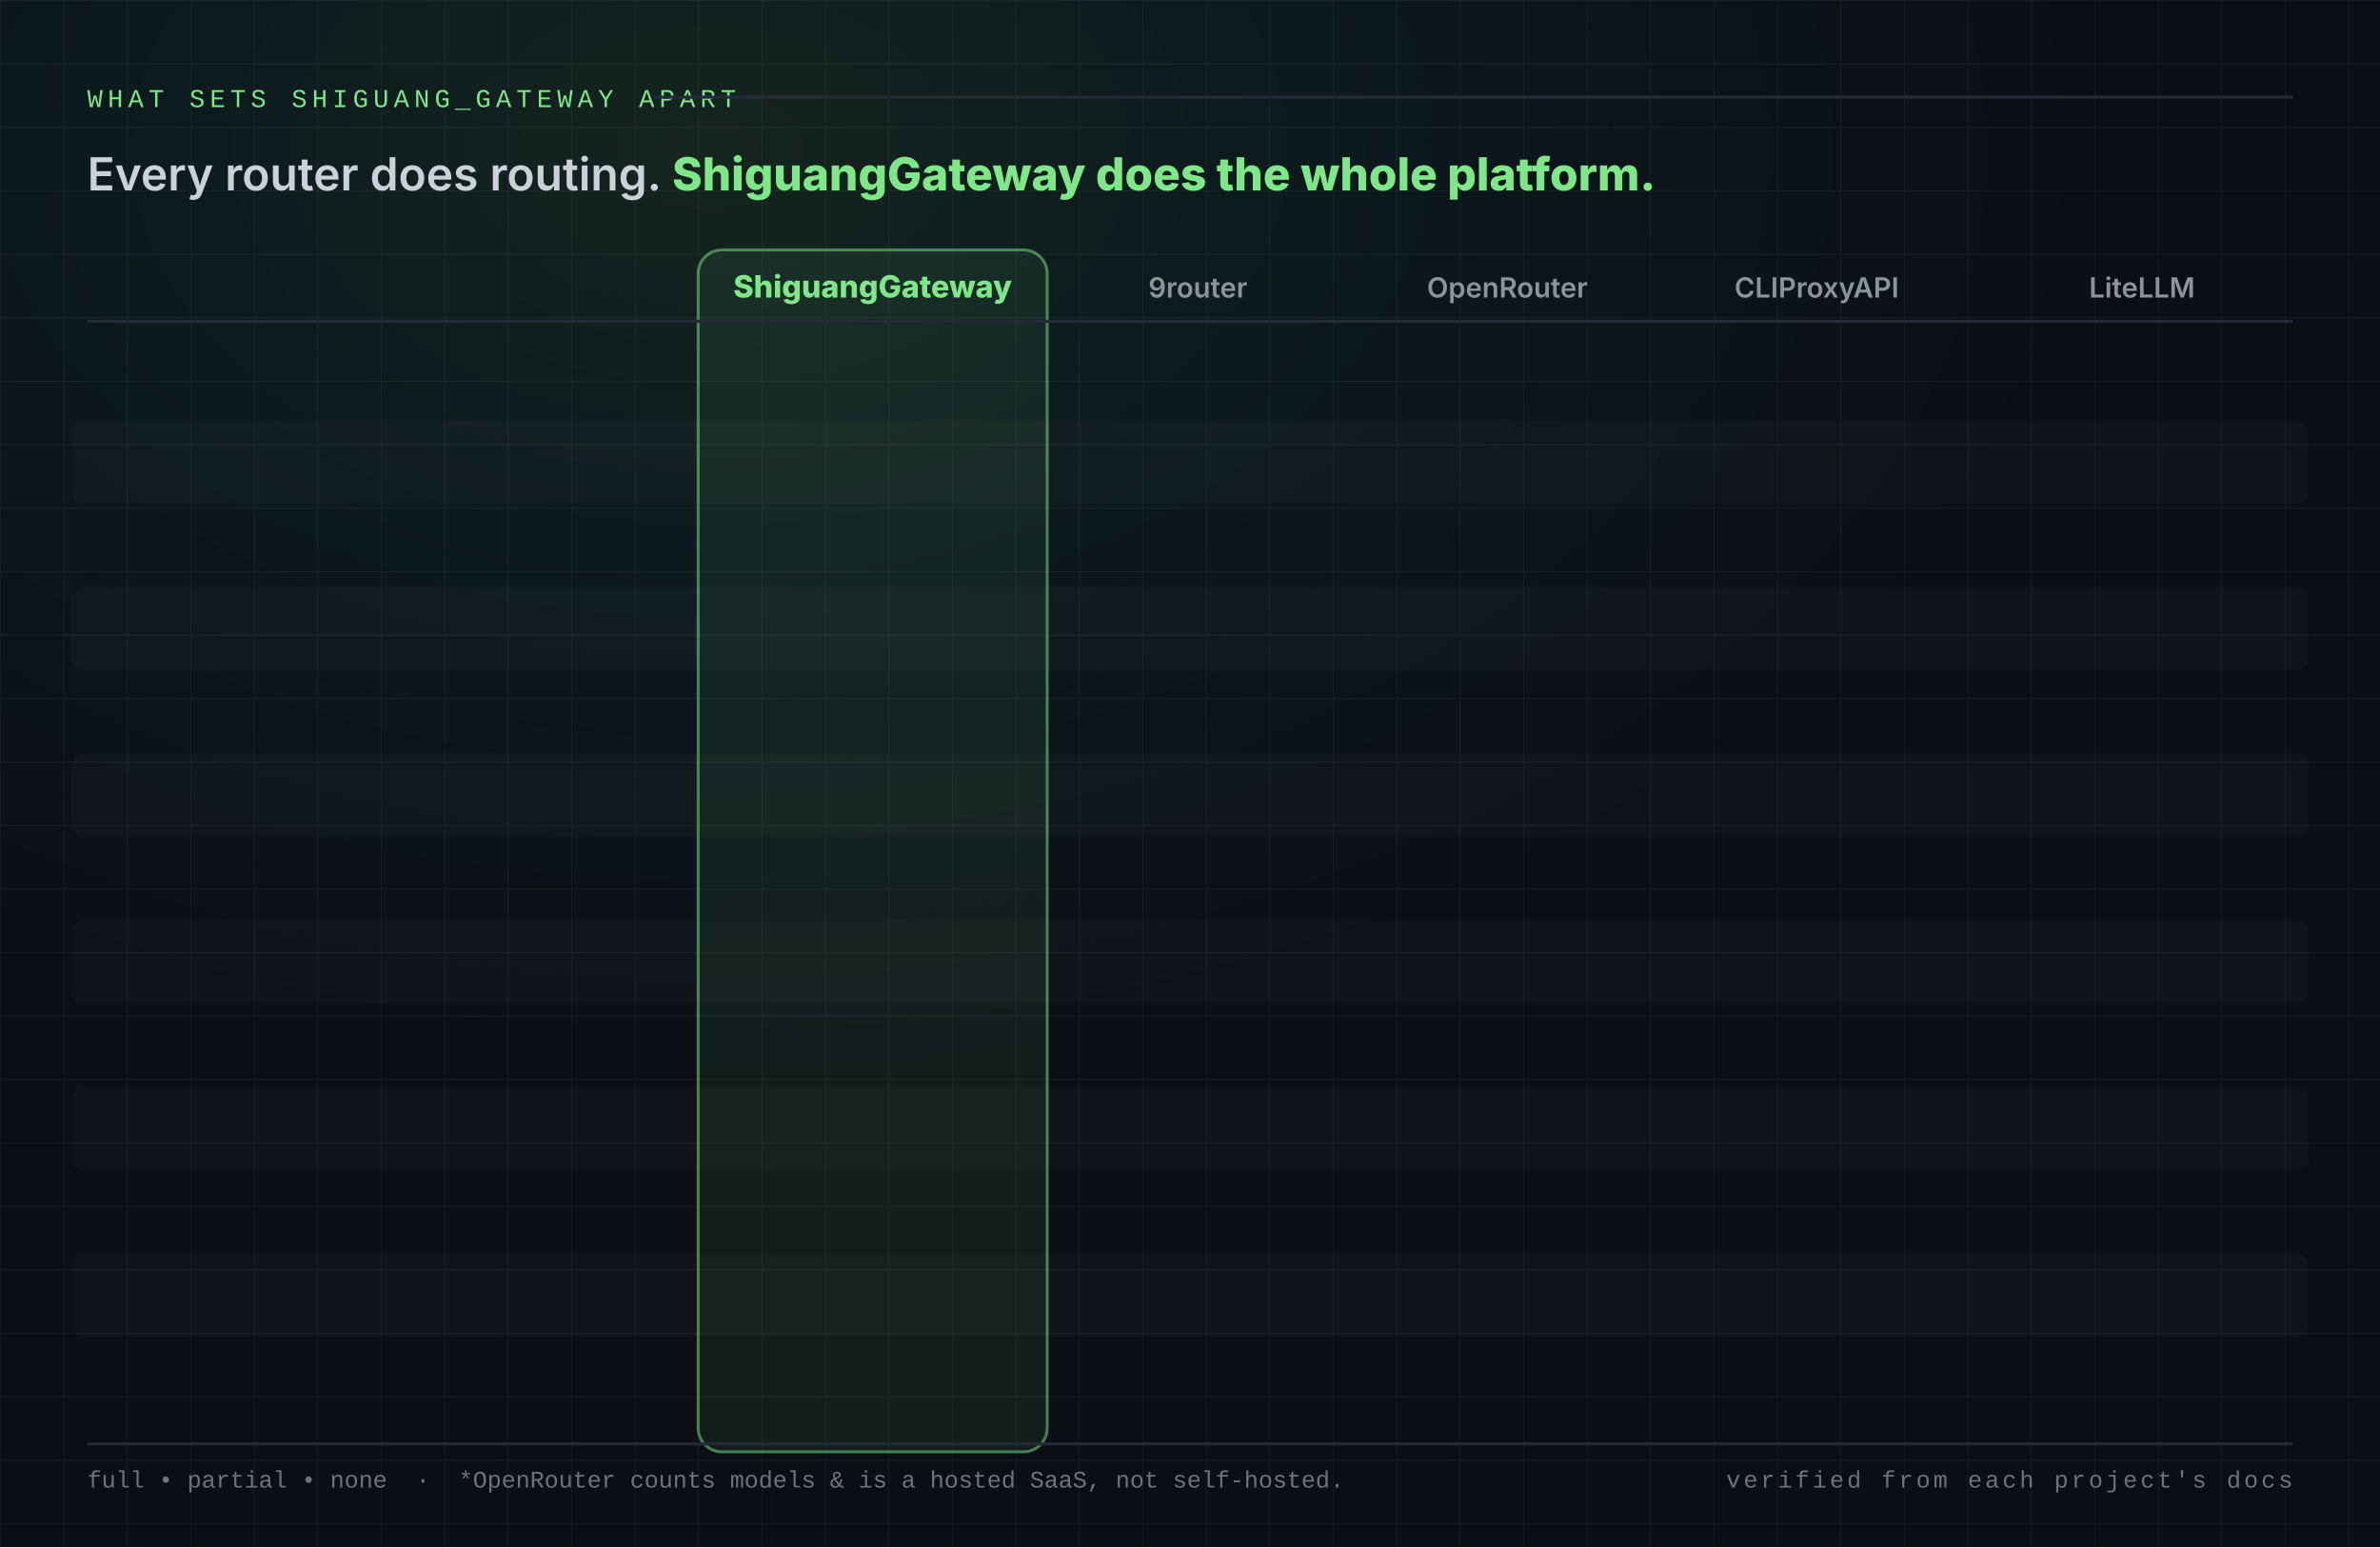
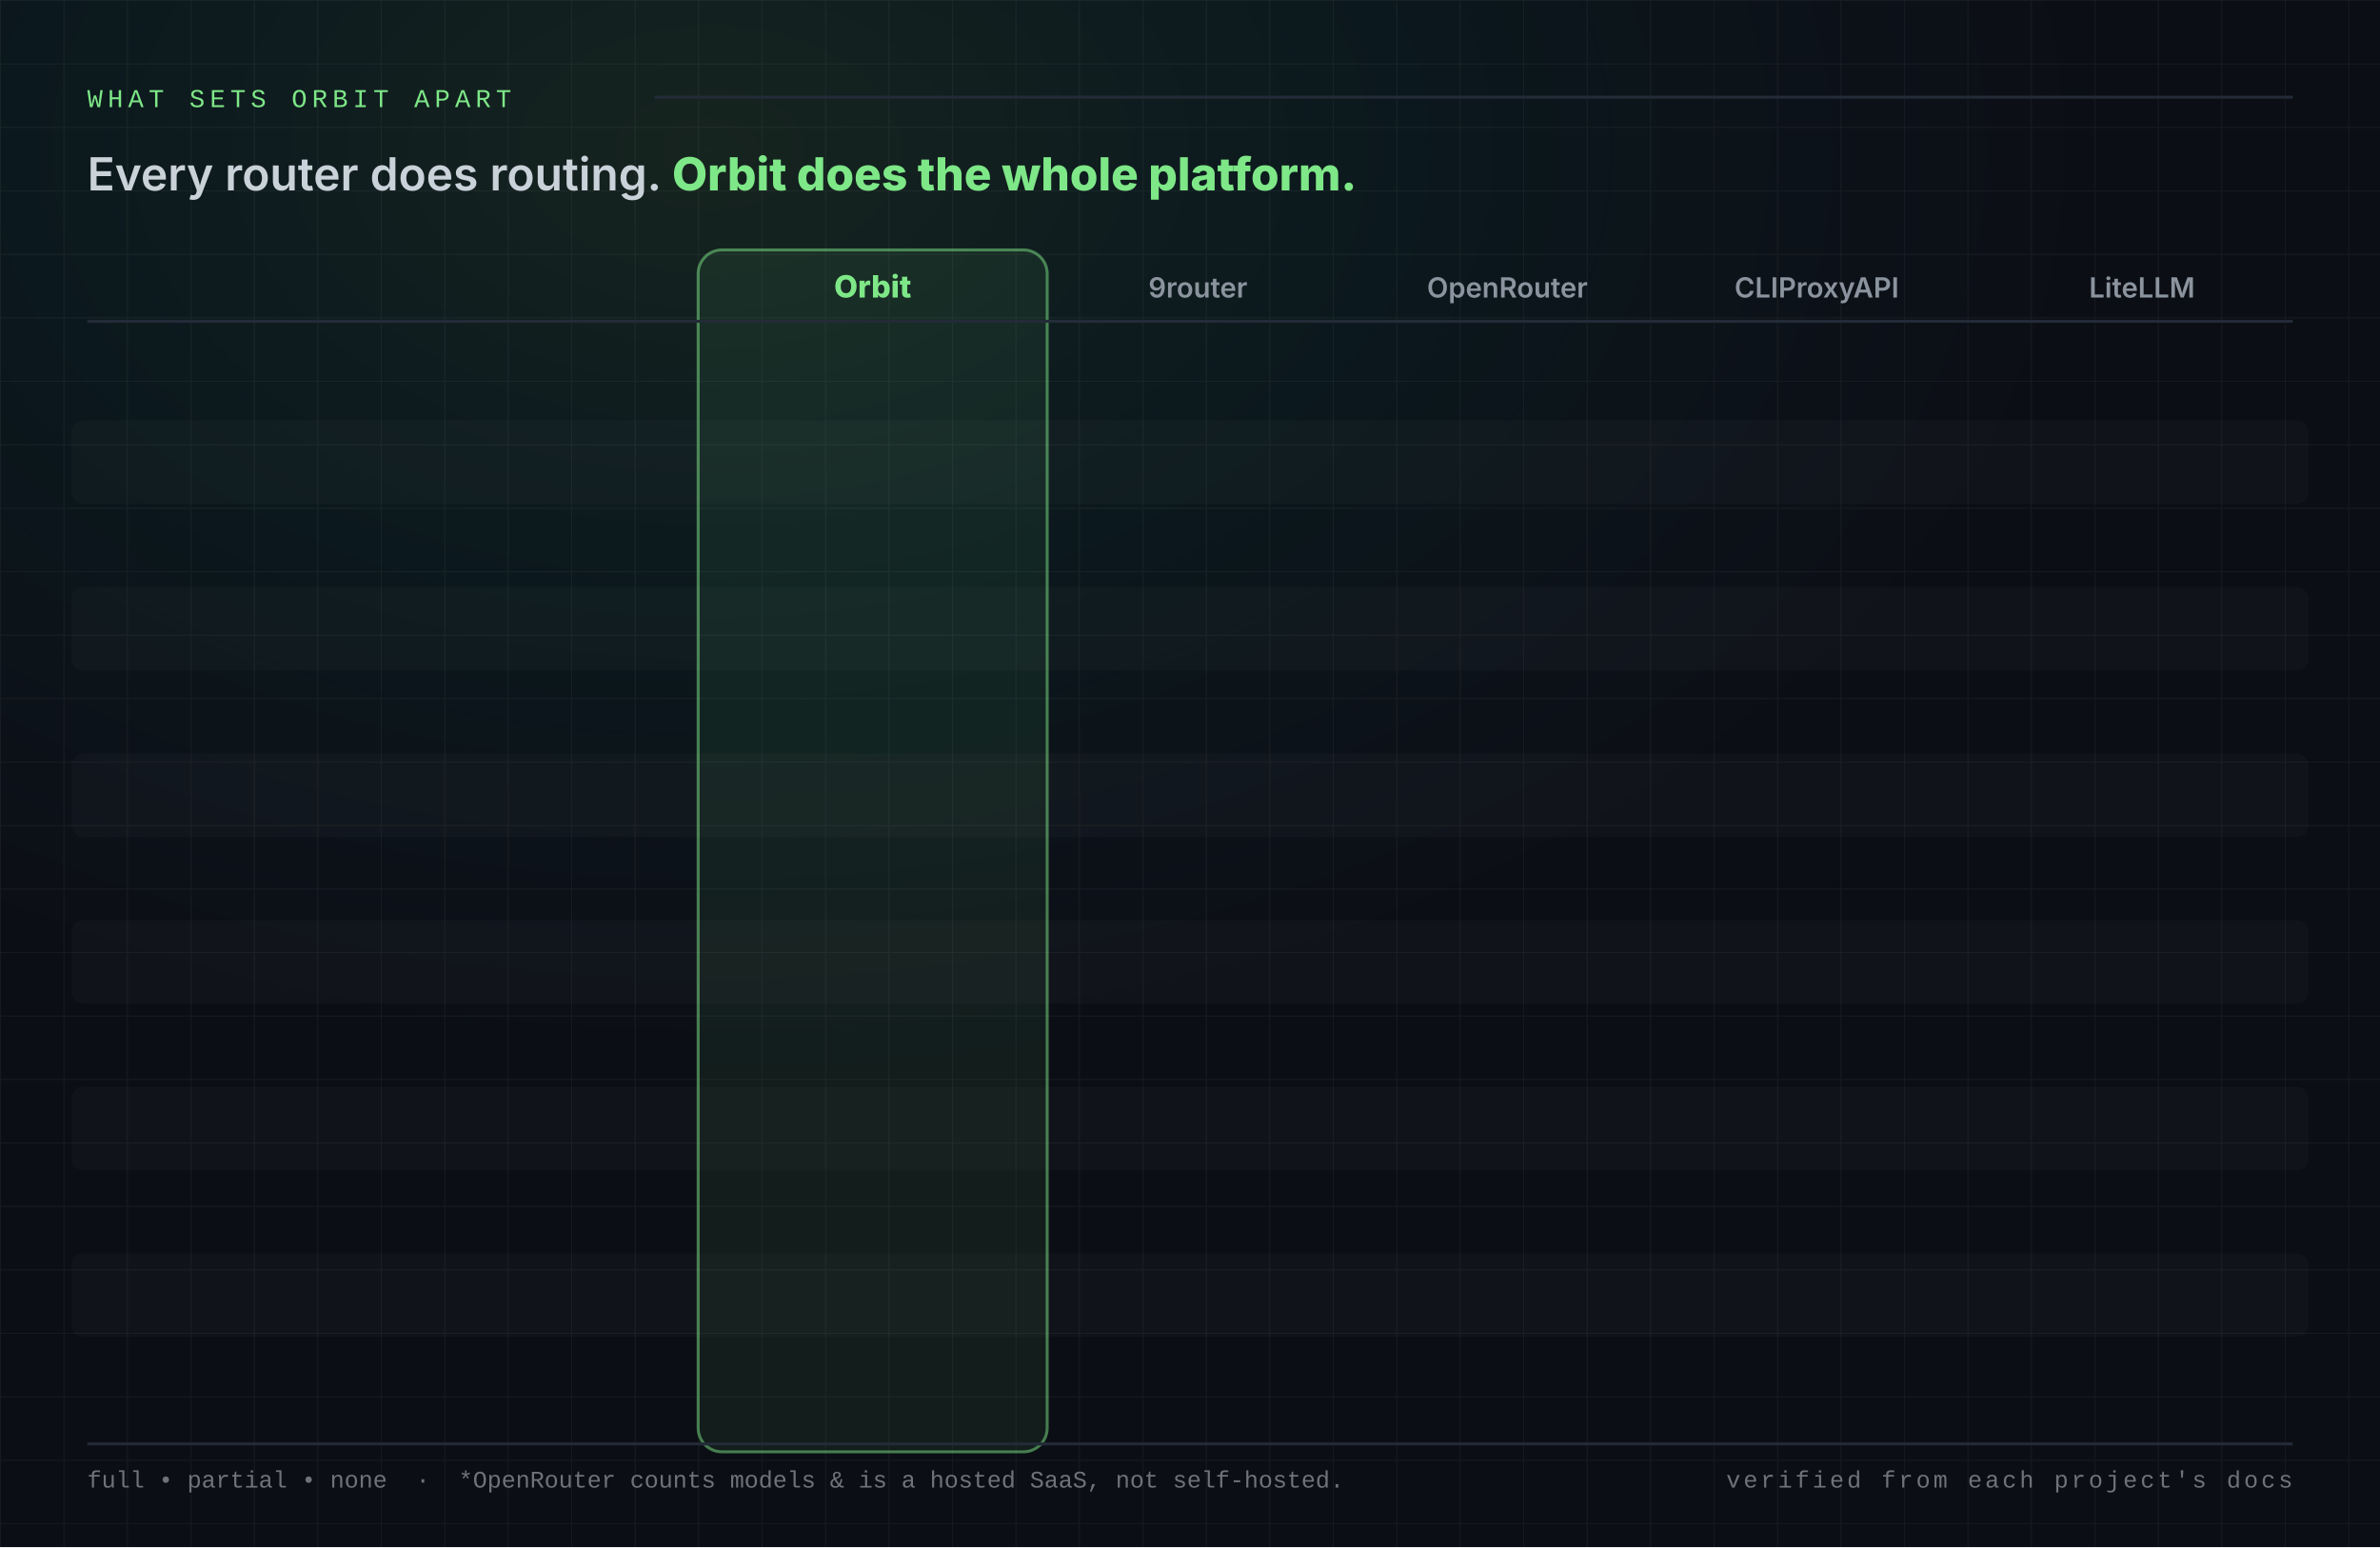
- <svg xmlns="http://www.w3.org/2000/svg" viewBox="0 0 1200 780" role="img" aria-label="Comparison table: ShiguangGateway versus 9router, OpenRouter, CLIProxyAPI and LiteLLM across 13 capabilities. ShiguangGateway is the only one with the full set: 351 providers, 90+ free providers built-in, 19 routing strategies, 12-engine token compression, a built-in MCP server with 110 tools, A2A protocol, persistent memory, guardrails, cloud agents, TLS fingerprint stealth, desktop/Termux/PWA, 43 UI locales and 100% MIT self-hosted. 9router has free providers, RTK compression and translation but no MCP, A2A, memory, guardrails, cloud agents or stealth. OpenRouter is a hosted SaaS with 400+ models, guardrails and a hosted MCP but is not self-hosted and lacks A2A, memory, cloud agents and stealth. CLIProxyAPI is a light OAuth proxy with two routing strategies. LiteLLM has 100+ providers, A2A and extensive guardrails but no memory, compression, free tier, stealth or cloud agents.">
+ <svg xmlns="http://www.w3.org/2000/svg" viewBox="0 0 1200 780" role="img" aria-label="Comparison table: Orbit versus 9router, OpenRouter, CLIProxyAPI and LiteLLM across 13 capabilities. Orbit is the only one with the full set: 351 providers, 90+ free providers built-in, 19 routing strategies, 12-engine token compression, a built-in MCP server with 110 tools, A2A protocol, persistent memory, guardrails, cloud agents, TLS fingerprint stealth, desktop/Termux/PWA, 43 UI locales and 100% MIT self-hosted. 9router has free providers, RTK compression and translation but no MCP, A2A, memory, guardrails, cloud agents or stealth. OpenRouter is a hosted SaaS with 400+ models, guardrails and a hosted MCP but is not self-hosted and lacks A2A, memory, cloud agents and stealth. CLIProxyAPI is a light OAuth proxy with two routing strategies. LiteLLM has 100+ providers, A2A and extensive guardrails but no memory, compression, free tier, stealth or cloud agents.">
  <defs>
    <pattern id="gC" width="32" height="32" patternUnits="userSpaceOnUse">
      <path d="M 32 0 L 0 0 0 32" fill="none" stroke="#ffffff" stroke-opacity="0.05" stroke-width="1" />
    </pattern>
    <radialGradient id="gGlow" cx="30%" cy="10%" r="60%">
      <stop offset="0%" stop-color="#7ee787" stop-opacity="0.10" />
      <stop offset="60%" stop-color="#00cec9" stop-opacity="0.04" />
      <stop offset="100%" stop-color="#6366f1" stop-opacity="0" />
    </radialGradient>
    <g id="yes">
      <circle r="11" fill="#7ee787" fill-opacity="0.14" />
      <path d="M -5 0.3 L -1.6 3.7 L 5.4 -4" stroke="#7ee787" stroke-width="2.4" fill="none" stroke-linecap="round" stroke-linejoin="round" />
    </g>
    <g id="no">
      <circle r="11" fill="#6e7681" fill-opacity="0.10" />
      <path d="M -3.8 -3.8 L 3.8 3.8 M 3.8 -3.8 L -3.8 3.8" stroke="#6e7681" stroke-width="2.1" stroke-linecap="round" />
    </g>
    <g id="mid">
      <circle r="11" fill="#fdcb6e" fill-opacity="0.13" />
      <path d="M -4.6 0 L 4.6 0" stroke="#fdcb6e" stroke-width="2.4" stroke-linecap="round" />
    </g>
  </defs>
  <rect width="1200" height="780" fill="#0b0e14" />
  <rect width="1200" height="780" fill="url(#gC)" />
  <rect width="1200" height="780" fill="url(#gGlow)" />
-   <text x="44" y="54" font-family="Consolas, 'Courier New', monospace" font-size="13" letter-spacing="2.5" fill="#7ee787">WHAT SETS SHIGUANG_GATEWAY APART</text>
+   <text x="44" y="54" font-family="Consolas, 'Courier New', monospace" font-size="13" letter-spacing="2.5" fill="#7ee787">WHAT SETS ORBIT APART</text>
  <line x1="330" y1="49" x2="1156" y2="49" stroke="#232b38" stroke-width="1.5" />
-   <text x="44" y="96" font-family="Inter, 'Segoe UI', Arial, Helvetica, system-ui, sans-serif" font-size="23" font-weight="600" fill="#c9d1d9">Every router does routing. <tspan fill="#7ee787" font-weight="800">ShiguangGateway does the whole platform.</tspan>
+   <text x="44" y="96" font-family="Inter, 'Segoe UI', Arial, Helvetica, system-ui, sans-serif" font-size="23" font-weight="600" fill="#c9d1d9">Every router does routing. <tspan fill="#7ee787" font-weight="800">Orbit does the whole platform.</tspan>
  </text>
  <rect x="352" y="126" width="176" height="606" rx="12" fill="#7ee787" fill-opacity="0.07" stroke="#7ee787" stroke-opacity="0.5" stroke-width="1.5" />
-   <text x="440" y="150" text-anchor="middle" font-family="Inter, 'Segoe UI', Arial, Helvetica, system-ui, sans-serif" font-size="15.5" font-weight="800" fill="#7ee787">ShiguangGateway</text>
+   <text x="440" y="150" text-anchor="middle" font-family="Inter, 'Segoe UI', Arial, Helvetica, system-ui, sans-serif" font-size="15.5" font-weight="800" fill="#7ee787">Orbit</text>
  <text x="604" y="150" text-anchor="middle" font-family="Inter, 'Segoe UI', Arial, Helvetica, system-ui, sans-serif" font-size="14" font-weight="600" fill="#8b949e">9router</text>
  <text x="760" y="150" text-anchor="middle" font-family="Inter, 'Segoe UI', Arial, Helvetica, system-ui, sans-serif" font-size="14" font-weight="600" fill="#8b949e">OpenRouter</text>
  <text x="916" y="150" text-anchor="middle" font-family="Inter, 'Segoe UI', Arial, Helvetica, system-ui, sans-serif" font-size="14" font-weight="600" fill="#8b949e">CLIProxyAPI</text>
  <text x="1080" y="150" text-anchor="middle" font-family="Inter, 'Segoe UI', Arial, Helvetica, system-ui, sans-serif" font-size="14" font-weight="600" fill="#8b949e">LiteLLM</text>
  <line x1="44" y1="162" x2="1156" y2="162" stroke="#232b38" stroke-width="1.5" />
  <g font-family="Inter, 'Segoe UI', Arial, Helvetica, system-ui, sans-serif">
    <g opacity="0">
      <animate attributeName="opacity" values="0;1" dur="0.4s" begin="0.15s" fill="freeze" />
      <text x="44" y="196" font-size="14.5" fill="#c9d1d9">Providers</text>
      <text x="440" y="196" text-anchor="middle" font-family="Inter, 'Segoe UI', Arial, Helvetica, system-ui, sans-serif" font-size="15" font-weight="800" fill="#7ee787">350</text>
      <text x="604" y="196" text-anchor="middle" font-family="Inter, 'Segoe UI', Arial, Helvetica, system-ui, sans-serif" font-size="13.5" font-weight="600" fill="#8b949e">40+</text>
      <text x="760" y="196" text-anchor="middle" font-family="Inter, 'Segoe UI', Arial, Helvetica, system-ui, sans-serif" font-size="13.5" font-weight="600" fill="#8b949e">400+*</text>
      <text x="916" y="196" text-anchor="middle" font-family="Inter, 'Segoe UI', Arial, Helvetica, system-ui, sans-serif" font-size="13.5" font-weight="600" fill="#8b949e">~5</text>
      <text x="1080" y="196" text-anchor="middle" font-family="Inter, 'Segoe UI', Arial, Helvetica, system-ui, sans-serif" font-size="13.5" font-weight="600" fill="#8b949e">100+</text>
    </g>
    <rect x="36" y="212" width="1128" height="42" rx="6" fill="#ffffff" fill-opacity="0.02" />
    <g opacity="0">
      <animate attributeName="opacity" values="0;1" dur="0.4s" begin="0.24s" fill="freeze" />
      <text x="44" y="238" font-size="14.5" fill="#c9d1d9">Free providers built-in</text>
      <text x="440" y="238" text-anchor="middle" font-family="Inter, 'Segoe UI', Arial, Helvetica, system-ui, sans-serif" font-size="15" font-weight="800" fill="#7ee787">90+</text>
      <use href="#yes" x="604" y="233" />
      <use href="#mid" x="760" y="233" />
      <use href="#no" x="916" y="233" />
      <use href="#no" x="1080" y="233" />
    </g>
    <g opacity="0">
      <animate attributeName="opacity" values="0;1" dur="0.4s" begin="0.33s" fill="freeze" />
      <text x="44" y="280" font-size="14.5" fill="#c9d1d9">Routing strategies</text>
      <text x="440" y="280" text-anchor="middle" font-family="Inter, 'Segoe UI', Arial, Helvetica, system-ui, sans-serif" font-size="15" font-weight="800" fill="#7ee787">19</text>
      <text x="604" y="280" text-anchor="middle" font-family="Inter, 'Segoe UI', Arial, Helvetica, system-ui, sans-serif" font-size="13.5" font-weight="600" fill="#8b949e">2</text>
      <text x="760" y="280" text-anchor="middle" font-family="Inter, 'Segoe UI', Arial, Helvetica, system-ui, sans-serif" font-size="13.5" font-weight="600" fill="#8b949e">3</text>
      <text x="916" y="280" text-anchor="middle" font-family="Inter, 'Segoe UI', Arial, Helvetica, system-ui, sans-serif" font-size="13.5" font-weight="600" fill="#8b949e">2</text>
      <text x="1080" y="280" text-anchor="middle" font-family="Inter, 'Segoe UI', Arial, Helvetica, system-ui, sans-serif" font-size="13.5" font-weight="600" fill="#8b949e">6</text>
    </g>
    <rect x="36" y="296" width="1128" height="42" rx="6" fill="#ffffff" fill-opacity="0.02" />
    <g opacity="0">
      <animate attributeName="opacity" values="0;1" dur="0.4s" begin="0.42s" fill="freeze" />
      <text x="44" y="322" font-size="14.5" fill="#c9d1d9">Token compression</text>
      <text x="440" y="322" text-anchor="middle" font-family="Inter, 'Segoe UI', Arial, Helvetica, system-ui, sans-serif" font-size="15" font-weight="800" fill="#7ee787">12 eng</text>
      <use href="#yes" x="604" y="317" />
      <use href="#mid" x="760" y="317" />
      <use href="#no" x="916" y="317" />
      <use href="#no" x="1080" y="317" />
    </g>
    <g opacity="0">
      <animate attributeName="opacity" values="0;1" dur="0.4s" begin="0.51s" fill="freeze" />
      <text x="44" y="364" font-size="14.5" fill="#c9d1d9">Built-in MCP server (own tools)</text>
      <text x="440" y="364" text-anchor="middle" font-family="Inter, 'Segoe UI', Arial, Helvetica, system-ui, sans-serif" font-size="15" font-weight="800" fill="#7ee787">110</text>
      <use href="#no" x="604" y="359" />
      <use href="#mid" x="760" y="359" />
      <use href="#no" x="916" y="359" />
      <use href="#mid" x="1080" y="359" />
    </g>
    <rect x="36" y="380" width="1128" height="42" rx="6" fill="#ffffff" fill-opacity="0.02" />
    <g opacity="0">
      <animate attributeName="opacity" values="0;1" dur="0.4s" begin="0.60s" fill="freeze" />
      <text x="44" y="406" font-size="14.5" fill="#c9d1d9">A2A agent protocol</text>
      <use href="#yes" x="440" y="401" />
      <use href="#no" x="604" y="401" />
      <use href="#no" x="760" y="401" />
      <use href="#no" x="916" y="401" />
      <use href="#yes" x="1080" y="401" />
    </g>
    <g opacity="0">
      <animate attributeName="opacity" values="0;1" dur="0.4s" begin="0.69s" fill="freeze" />
      <text x="44" y="448" font-size="14.5" fill="#c9d1d9">Persistent memory</text>
      <use href="#yes" x="440" y="443" />
      <use href="#no" x="604" y="443" />
      <use href="#no" x="760" y="443" />
      <use href="#no" x="916" y="443" />
      <use href="#no" x="1080" y="443" />
    </g>
    <rect x="36" y="464" width="1128" height="42" rx="6" fill="#ffffff" fill-opacity="0.02" />
    <g opacity="0">
      <animate attributeName="opacity" values="0;1" dur="0.4s" begin="0.78s" fill="freeze" />
      <text x="44" y="490" font-size="14.5" fill="#c9d1d9">Guardrails (PII / injection)</text>
      <use href="#yes" x="440" y="485" />
      <use href="#no" x="604" y="485" />
      <use href="#yes" x="760" y="485" />
      <use href="#no" x="916" y="485" />
      <use href="#yes" x="1080" y="485" />
    </g>
    <g opacity="0">
      <animate attributeName="opacity" values="0;1" dur="0.4s" begin="0.87s" fill="freeze" />
      <text x="44" y="532" font-size="14.5" fill="#c9d1d9">Cloud agents (Codex/Devin/Jules)</text>
      <use href="#yes" x="440" y="527" />
      <use href="#no" x="604" y="527" />
      <use href="#no" x="760" y="527" />
      <use href="#no" x="916" y="527" />
      <use href="#no" x="1080" y="527" />
    </g>
    <rect x="36" y="548" width="1128" height="42" rx="6" fill="#ffffff" fill-opacity="0.02" />
    <g opacity="0">
      <animate attributeName="opacity" values="0;1" dur="0.4s" begin="0.96s" fill="freeze" />
      <text x="44" y="574" font-size="14.5" fill="#c9d1d9">TLS fingerprint stealth (JA3/JA4)</text>
      <use href="#yes" x="440" y="569" />
      <use href="#no" x="604" y="569" />
      <use href="#no" x="760" y="569" />
      <use href="#no" x="916" y="569" />
      <use href="#no" x="1080" y="569" />
    </g>
    <g opacity="0">
      <animate attributeName="opacity" values="0;1" dur="0.4s" begin="1.05s" fill="freeze" />
      <text x="44" y="616" font-size="14.5" fill="#c9d1d9">Desktop · Termux · PWA</text>
      <use href="#yes" x="440" y="611" />
      <use href="#mid" x="604" y="611" />
      <use href="#mid" x="760" y="611" />
      <use href="#mid" x="916" y="611" />
      <use href="#mid" x="1080" y="611" />
    </g>
    <rect x="36" y="632" width="1128" height="42" rx="6" fill="#ffffff" fill-opacity="0.02" />
    <g opacity="0">
      <animate attributeName="opacity" values="0;1" dur="0.4s" begin="1.14s" fill="freeze" />
      <text x="44" y="658" font-size="14.5" fill="#c9d1d9">i18n UI locales</text>
      <text x="440" y="658" text-anchor="middle" font-family="Inter, 'Segoe UI', Arial, Helvetica, system-ui, sans-serif" font-size="15" font-weight="800" fill="#7ee787">43</text>
      <text x="604" y="658" text-anchor="middle" font-family="Inter, 'Segoe UI', Arial, Helvetica, system-ui, sans-serif" font-size="13.5" font-weight="600" fill="#8b949e">6</text>
      <use href="#no" x="760" y="653" />
      <use href="#no" x="916" y="653" />
      <use href="#no" x="1080" y="653" />
    </g>
    <g opacity="0">
      <animate attributeName="opacity" values="0;1" dur="0.4s" begin="1.23s" fill="freeze" />
      <text x="44" y="700" font-size="14.5" fill="#c9d1d9">Self-hosted · 100% MIT</text>
      <text x="440" y="700" text-anchor="middle" font-family="Inter, 'Segoe UI', Arial, Helvetica, system-ui, sans-serif" font-size="15" font-weight="800" fill="#7ee787">MIT</text>
      <text x="604" y="700" text-anchor="middle" font-family="Inter, 'Segoe UI', Arial, Helvetica, system-ui, sans-serif" font-size="13.5" font-weight="600" fill="#8b949e">MIT</text>
      <use href="#no" x="760" y="695" />
      <text x="916" y="700" text-anchor="middle" font-family="Inter, 'Segoe UI', Arial, Helvetica, system-ui, sans-serif" font-size="13.5" font-weight="600" fill="#8b949e">MIT</text>
      <text x="1080" y="700" text-anchor="middle" font-family="Inter, 'Segoe UI', Arial, Helvetica, system-ui, sans-serif" font-size="13.5" font-weight="600" fill="#fdcb6e">open-core</text>
    </g>
  </g>
  <line x1="44" y1="728" x2="1156" y2="728" stroke="#232b38" stroke-width="1.5" />
  <text x="44" y="750" font-family="Consolas, 'Courier New', monospace" font-size="12" fill="#71717a">full • partial • none  ·  *OpenRouter counts models &amp; is a hosted SaaS, not self-hosted.</text>
  <text x="1156" y="750" text-anchor="end" font-family="Consolas, 'Courier New', monospace" font-size="12" letter-spacing="1.5" fill="#71717a">verified from each project's docs</text>
</svg>
